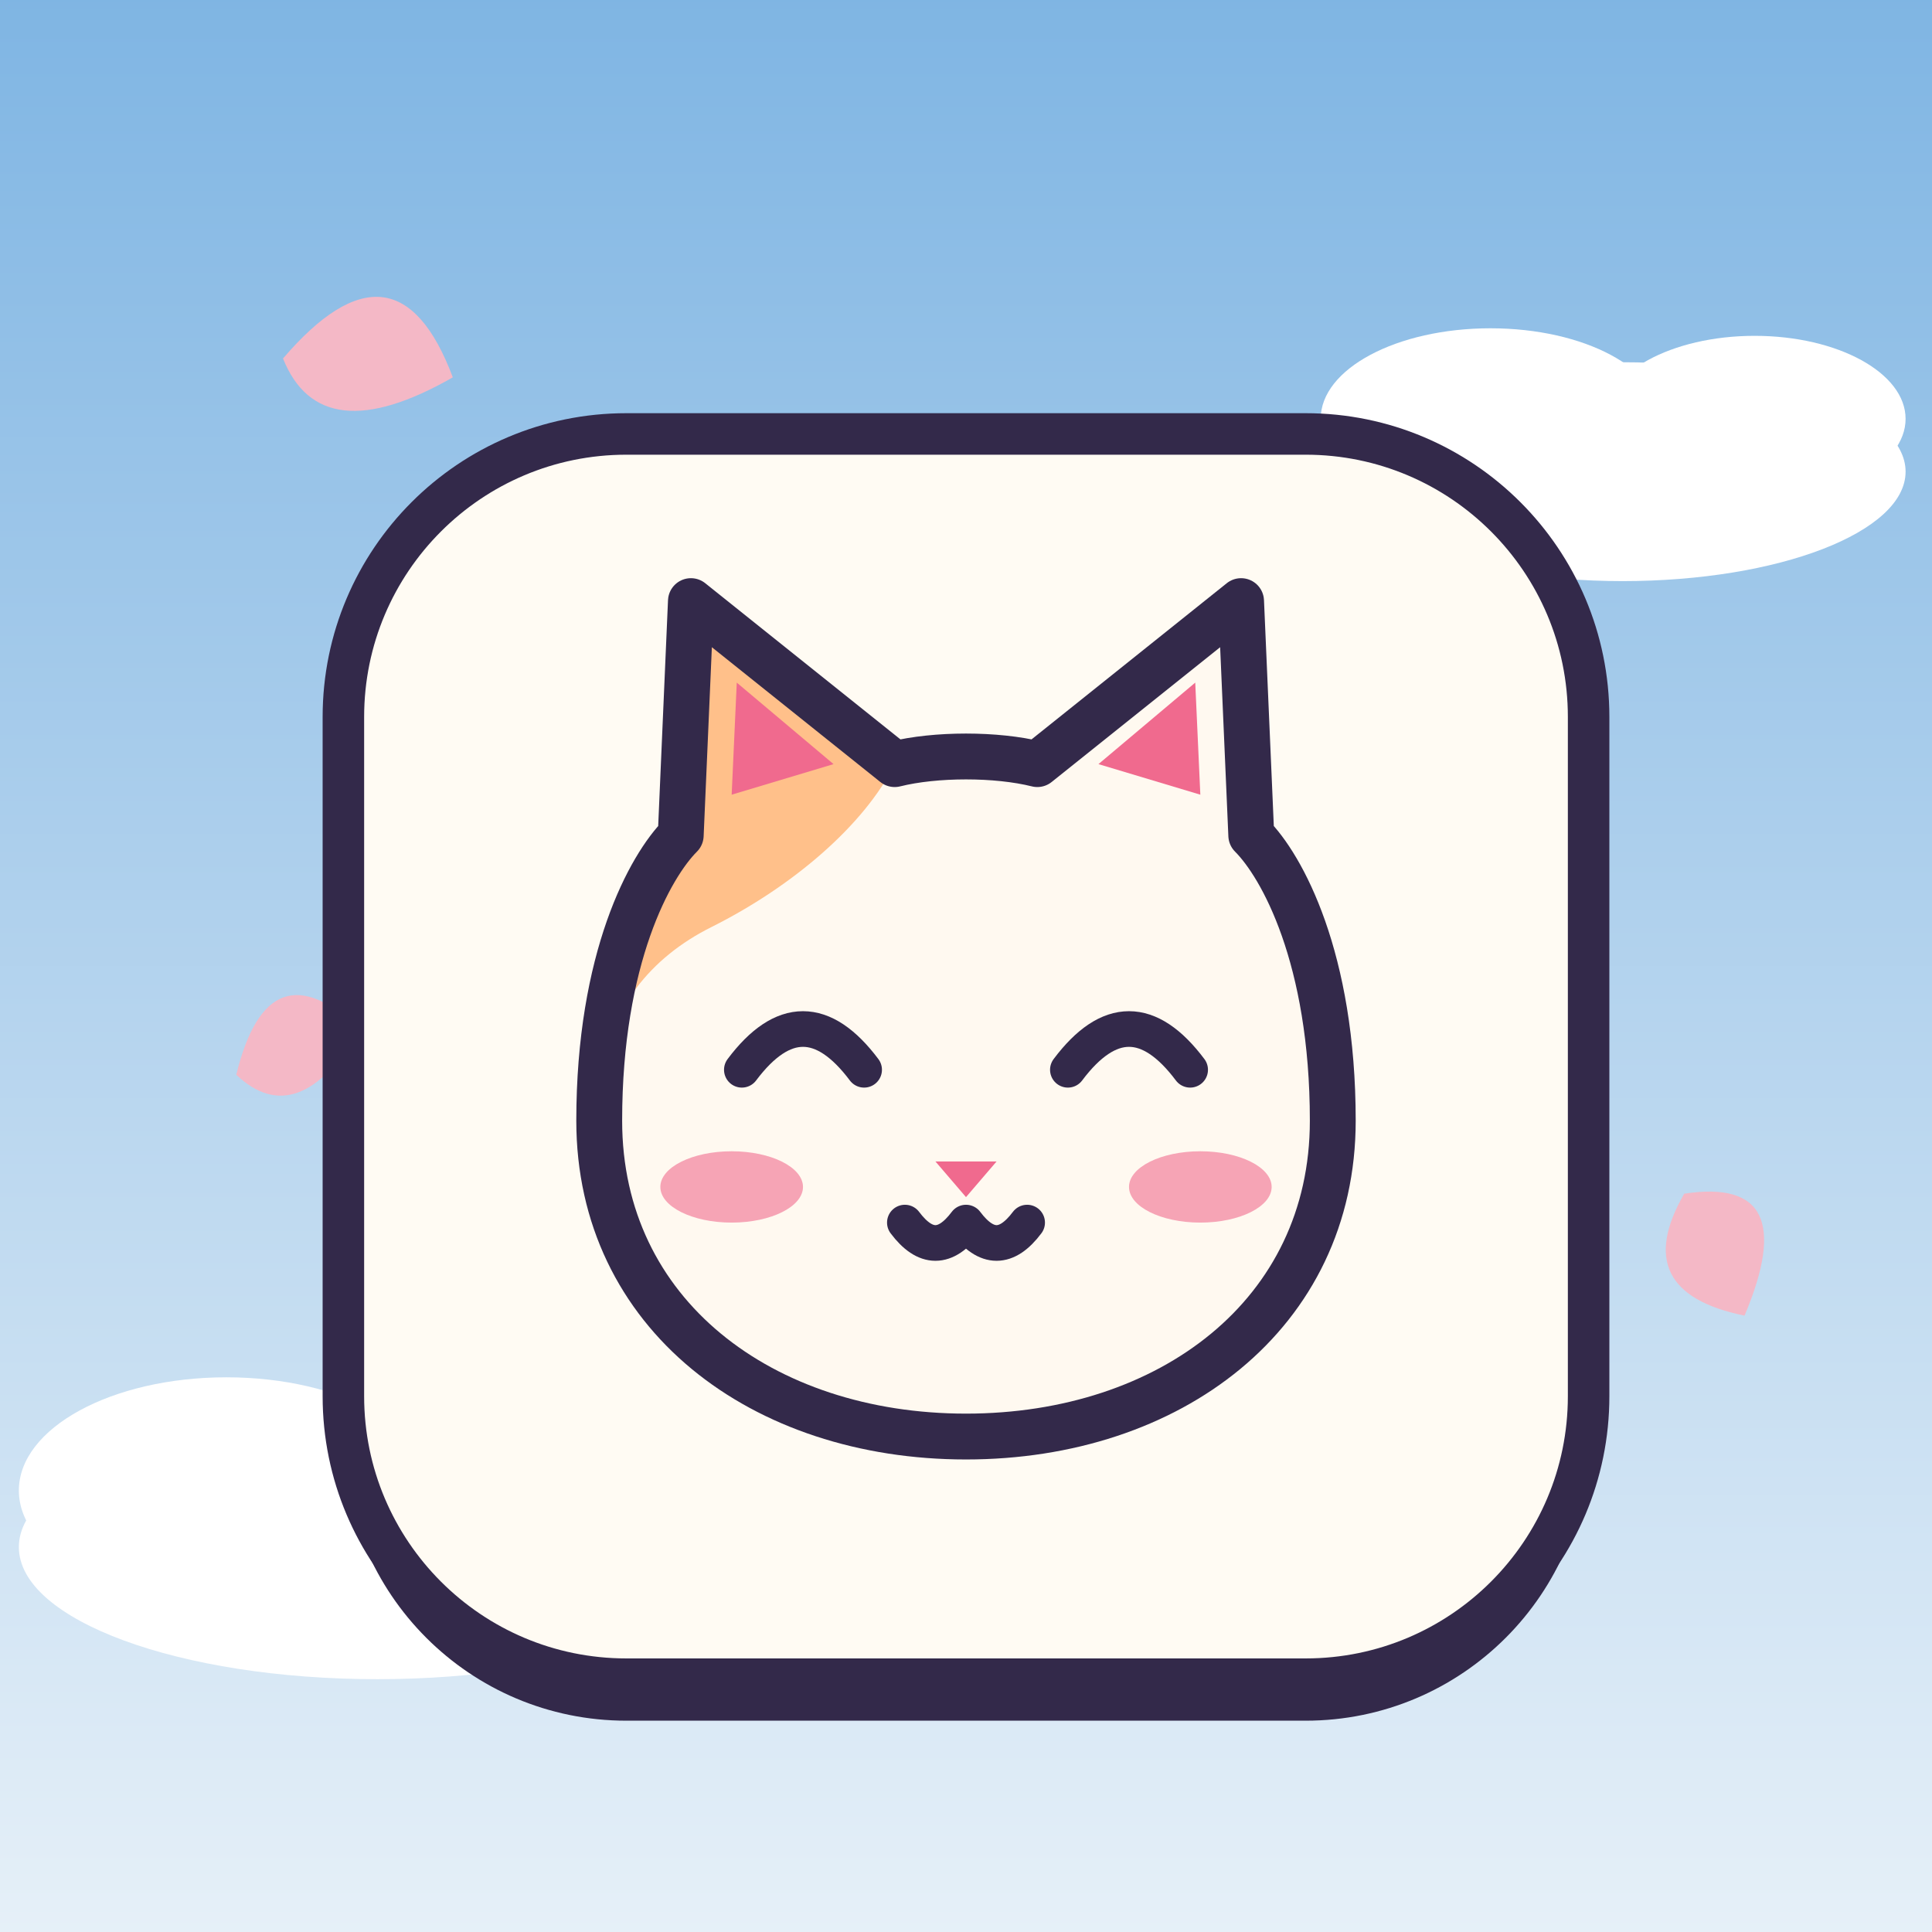
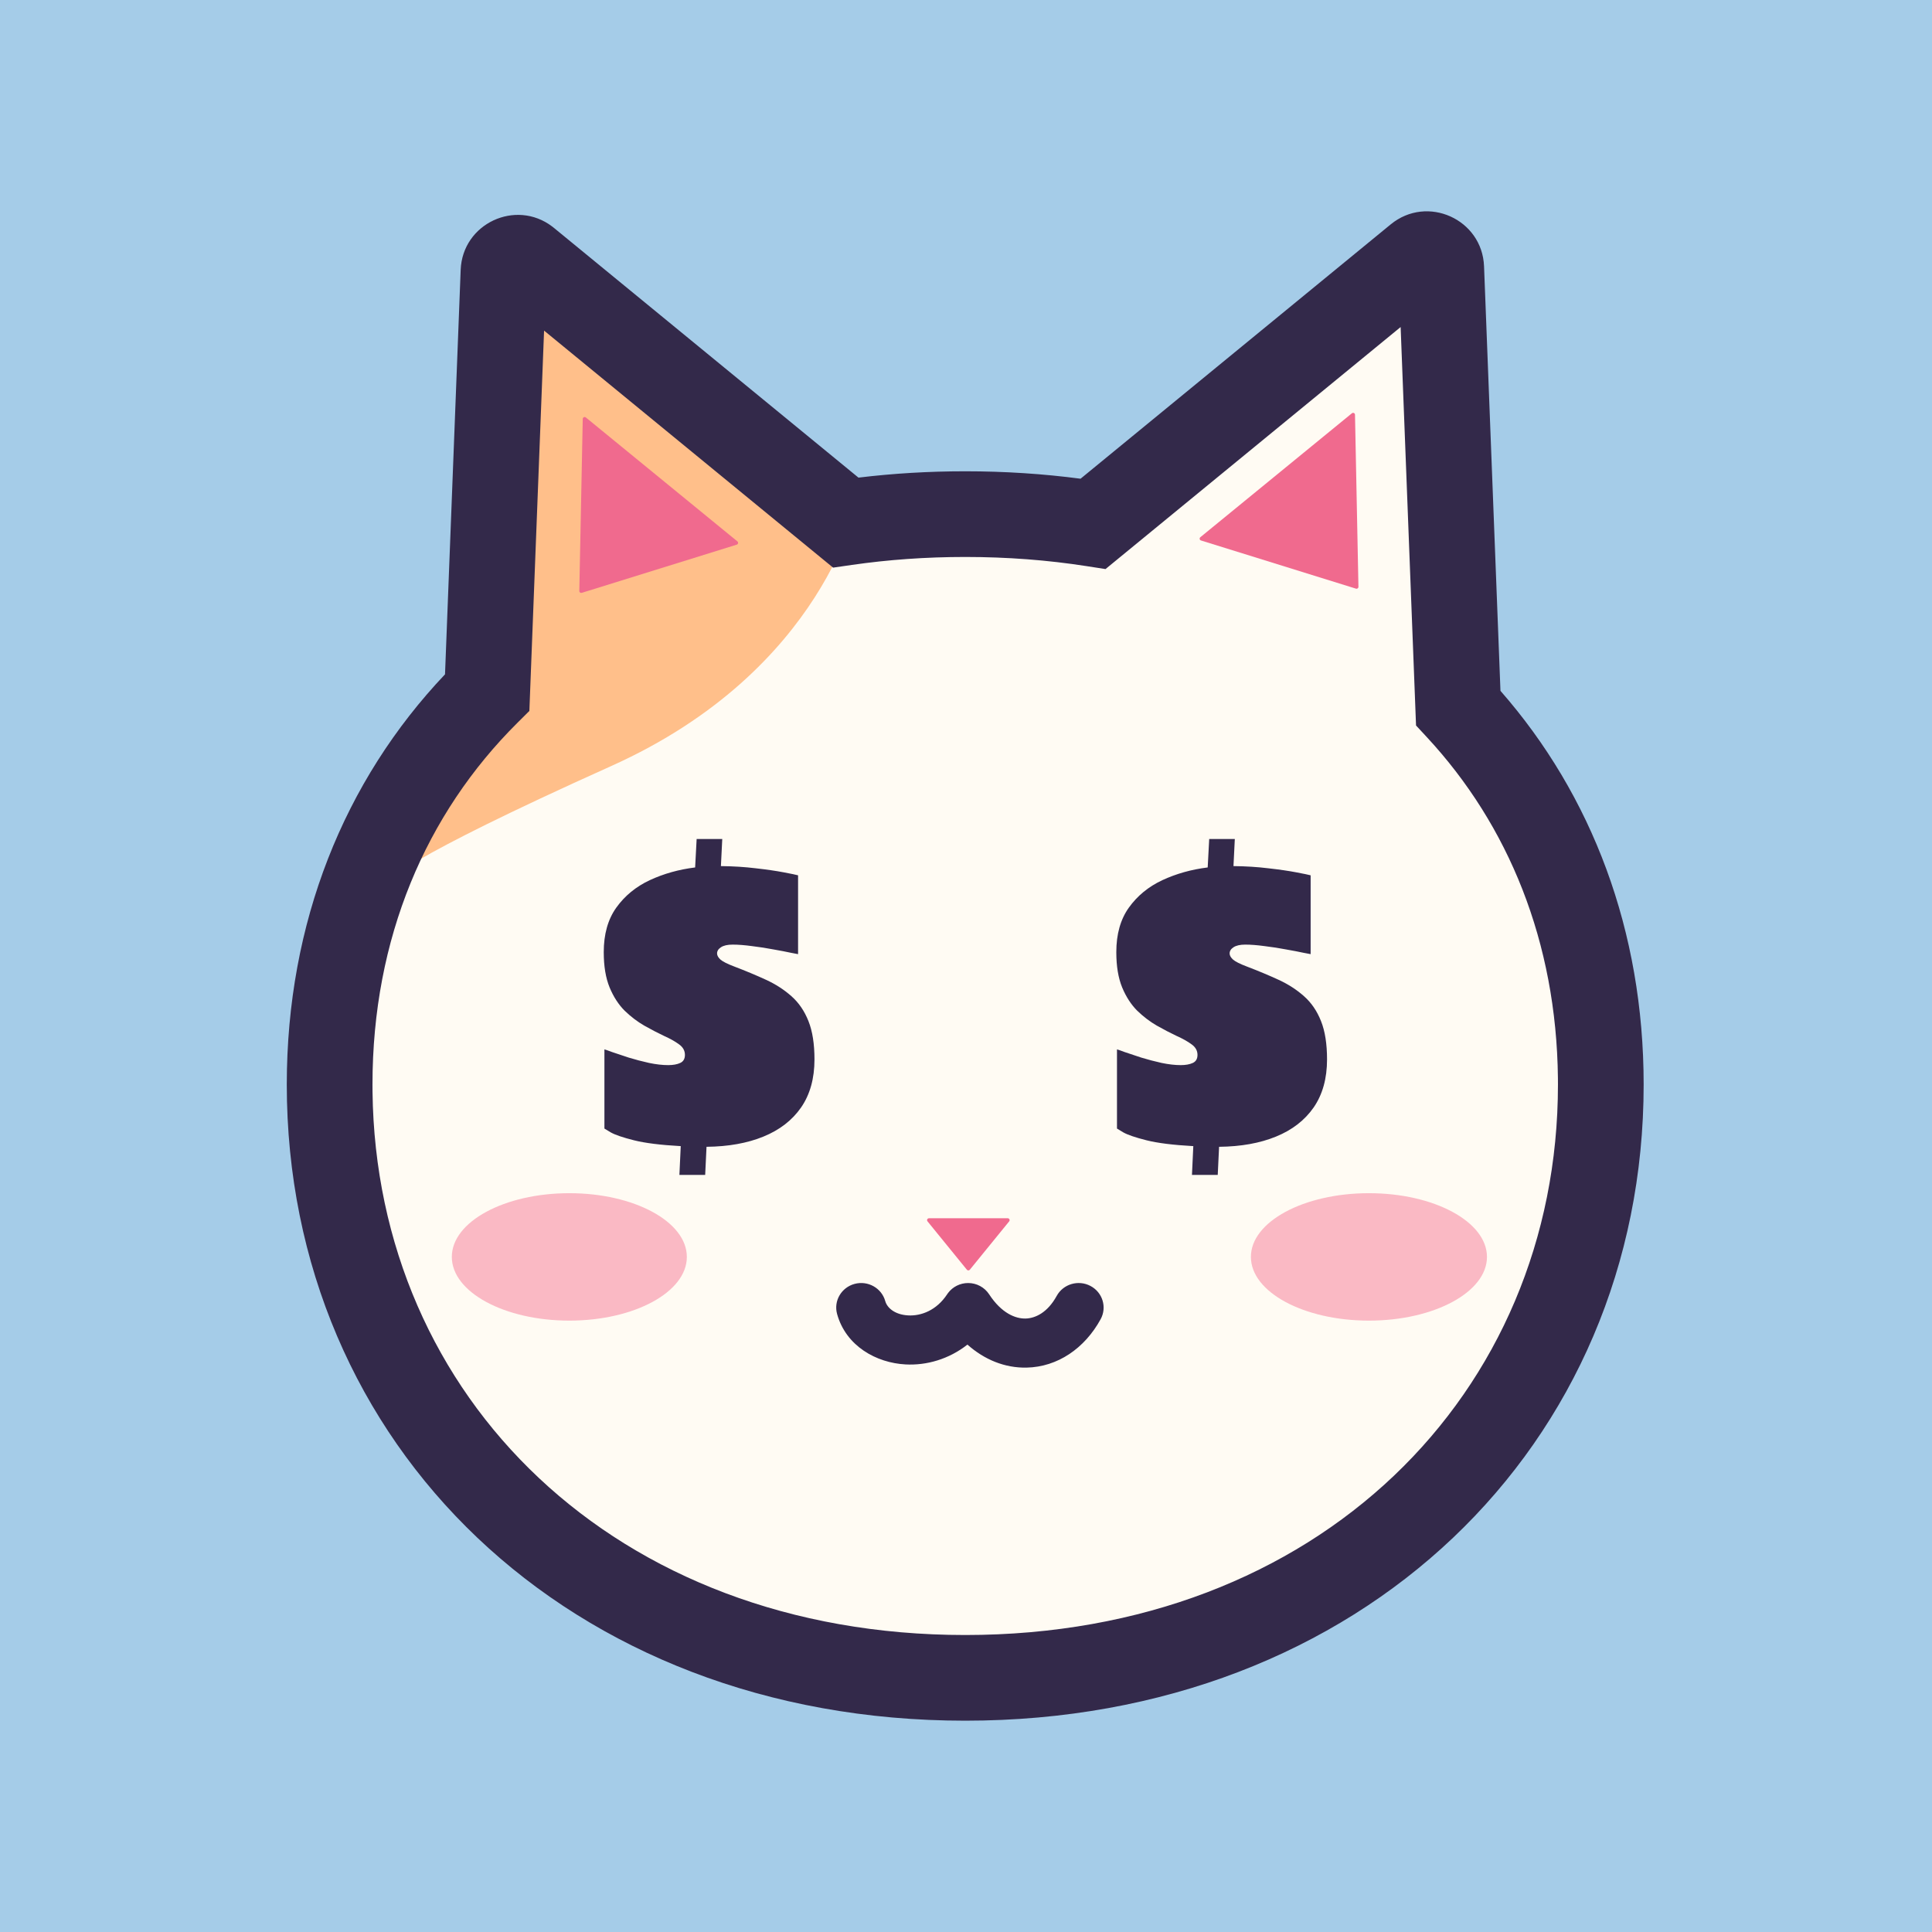
- <svg xmlns="http://www.w3.org/2000/svg" viewBox="0 0 1024 1024" width="1024" height="1024">
-   <defs>
-     <linearGradient id="sky" x1="0" y1="0" x2="0" y2="1">
-       <stop offset="0" stop-color="#7fb5e3" />
-       <stop offset="1" stop-color="#e6f0f8" />
-     </linearGradient>
-   </defs>
-   <rect width="1024" height="1024" fill="url(#sky)" />
-   <g fill="#ffffff">
-     <ellipse cx="200" cy="820" rx="190" ry="70" />
-     <ellipse cx="120" cy="790" rx="110" ry="60" />
-     <ellipse cx="300" cy="785" rx="120" ry="66" />
-     <ellipse cx="860" cy="250" rx="150" ry="58" />
-     <ellipse cx="790" cy="222" rx="90" ry="48" />
-     <ellipse cx="930" cy="222" rx="80" ry="44" />
-   </g>
-   <g fill="#f4b8c6">
-     <path d="M150 190 Q210 120 240 200 Q170 240 150 190 Z" />
-     <path d="M880 640 Q930 600 940 680 Q880 700 880 640 Z" transform="rotate(30 900 660)" />
-     <path d="M120 560 Q160 500 190 560 Q140 600 120 560 Z" transform="rotate(-20 150 550)" />
-   </g>
-   <g transform="translate(512 560)">
-     <rect x="-330" y="-330" width="660" height="660" rx="150" fill="#33294a" transform="translate(0 22)" />
-     <rect x="-330" y="-330" width="660" height="660" rx="150" fill="#fffbf3" stroke="#33294a" stroke-width="22" />
-     <g transform="translate(-270 -290) scale(5.4)" stroke-linecap="round" stroke-linejoin="round">
-       <path d="M14 60 C14 44 19 35 22 32 L23 9 L43 25 C47 24 53 24 57 25 L77 9 L78 32 C81 35 86 44 86 60 C86 79 70 91 50 91 C30 91 14 79 14 60 Z" fill="#fff9f0" />
-       <path d="M23 9 L43 25 C40 31 33 37 25 41 C19 44 15 49 14 56 C14 44 18 36 22 32 Z" fill="#ffc08a" />
-       <path d="M27 28 L27.5 17 L37 25 Z M73 28 L72.5 17 L63 25 Z" fill="#f06a8e" />
-       <ellipse cx="27" cy="66.5" rx="7" ry="3.5" fill="#f06a8e" opacity="0.6" />
-       <ellipse cx="73" cy="66.5" rx="7" ry="3.5" fill="#f06a8e" opacity="0.6" />
-       <path d="M28 55 Q34 47 40 55 M60 55 Q66 47 72 55 M44 70 Q47 74 50 70 Q53 74 56 70" fill="none" stroke="#33294a" stroke-width="3.5" />
-       <path d="M47 64 L53 64 L50 67.5 Z" fill="#f06a8e" />
-       <path d="M14 60 C14 44 19 35 22 32 L23 9 L43 25 C47 24 53 24 57 25 L77 9 L78 32 C81 35 86 44 86 60 C86 79 70 91 50 91 C30 91 14 79 14 60 Z" fill="none" stroke="#33294a" stroke-width="4.5" />
-     </g>
-   </g>
+ <svg xmlns="http://www.w3.org/2000/svg" width="1024" height="1024" viewBox="0 0 1024 1024" fill="none">
+   <rect width="1024" height="1024" fill="#A5CCE8" />
+   <path d="M751.525 136.429C756.362 132.462 763.648 135.738 763.89 141.987L772.91 375.223C820.978 427.036 848.47 495.705 848.47 574.814C848.469 752.246 710.184 889.301 511.585 889.301C312.985 889.301 174.7 752.246 174.699 574.814C174.699 491.436 205.236 419.654 258.218 366.981L266.849 143.879C267.091 137.63 274.378 134.354 279.214 138.321L448.219 276.92C468.538 273.982 489.695 272.463 511.585 272.463C535.076 272.463 557.723 274.213 579.397 277.589L751.525 136.429Z" fill="#FFFBF3" />
+   <path d="M323.999 406C210.499 457 207.5 466 207.5 466C218 388 258.217 373.5 258.217 366.981L266.848 143.879C267.09 137.63 274.377 134.354 279.213 138.321L454.499 265.5C454.499 265.5 437.499 355 323.999 406Z" fill="#FFBF8A" />
+   <ellipse cx="725.564" cy="666.187" rx="62.561" ry="33.772" fill="#FAB9C4" />
+   <path d="M560.063 686.874C563.526 680.548 571.549 678.18 577.981 681.585C584.413 684.991 586.821 692.882 583.358 699.208C574.917 714.624 560.598 724.51 544.126 724.862C532.67 725.107 521.81 720.711 512.759 712.666C502.913 720.41 491.109 723.766 479.963 723.174C464.498 722.354 448.4 713.482 443.68 696.463C441.758 689.532 445.914 682.38 452.962 680.489C460.01 678.599 467.283 682.687 469.205 689.618C470.154 693.041 474.085 696.805 481.388 697.193C488.187 697.554 496.367 694.575 502.026 685.974L502.503 685.295C504.991 681.992 508.937 680.026 513.15 680.032C517.644 680.038 521.829 682.289 524.259 686.006C530.872 696.123 538.296 698.964 543.55 698.852C548.809 698.739 555.276 695.615 560.063 686.874Z" fill="#33294A" />
+   <path d="M534.118 645.702H492.373C491.53 645.702 491.065 646.68 491.597 647.334L512.47 672.985C512.87 673.476 513.621 673.476 514.021 672.985L534.894 647.334C535.425 646.68 534.96 645.702 534.118 645.702Z" fill="#F06A8E" />
+   <path d="M716.541 219.045L636.208 284.73C635.591 285.235 635.783 286.223 636.544 286.459L718.703 312.003C719.355 312.206 720.013 311.711 720 311.029L718.174 219.8C718.157 218.966 717.187 218.517 716.541 219.045Z" fill="#F06A8E" />
+   <path d="M310.504 221.26L390.837 286.945C391.454 287.449 391.262 288.437 390.501 288.674L308.342 314.218C307.69 314.421 307.031 313.925 307.045 313.243L308.871 222.014C308.888 221.18 309.858 220.732 310.504 221.26Z" fill="#F06A8E" />
+   <ellipse cx="301.758" cy="666.187" rx="62.284" ry="33.772" fill="#FAB9C4" />
+   <path d="M382.099 459.055C388.605 459.114 394.756 459.498 400.552 460.208C406.348 460.859 411.256 461.568 415.278 462.337C419.359 463.106 421.932 463.638 422.996 463.934V505.718C422.996 505.718 421.754 505.481 419.27 505.008C416.845 504.476 413.77 503.885 410.044 503.234C406.377 502.524 402.563 501.933 398.6 501.46C394.697 500.928 391.266 500.661 388.309 500.661C385.589 500.661 383.519 501.135 382.099 502.081C380.739 502.968 380.059 504.062 380.059 505.363C380.059 506.428 380.68 507.522 381.922 508.646C383.164 509.71 385.589 510.923 389.196 512.283C395.229 514.589 400.818 516.925 405.963 519.291C411.109 521.657 415.603 524.555 419.448 527.985C423.351 531.415 426.367 535.821 428.496 541.203C430.626 546.526 431.69 553.298 431.69 561.519C431.69 571.632 429.324 580.119 424.593 586.979C419.862 593.781 413.208 598.926 404.633 602.416C396.116 605.905 386.062 607.709 374.47 607.827L373.76 622.731H360.098L360.808 607.472C350.103 606.881 341.823 605.846 335.968 604.367C330.113 602.889 326.033 601.499 323.726 600.198C321.479 598.837 320.355 598.157 320.355 598.157V556.196C320.71 556.255 322.07 556.728 324.436 557.615C326.86 558.443 329.788 559.419 333.218 560.543C336.708 561.607 340.315 562.554 344.041 563.382C347.767 564.151 351.138 564.535 354.155 564.535C356.757 564.535 358.886 564.151 360.542 563.382C362.198 562.613 363.026 561.193 363.026 559.123C363.026 556.876 361.991 555.013 359.921 553.535C357.851 551.997 355.16 550.489 351.848 549.01C348.595 547.472 345.135 545.669 341.469 543.599C337.861 541.529 334.401 538.897 331.089 535.703C327.836 532.45 325.175 528.34 323.105 523.372C321.035 518.345 320 512.105 320 504.653C320 495.132 322.218 487.266 326.654 481.056C331.148 474.787 337.063 469.937 344.396 466.507C351.789 463.076 359.803 460.829 368.437 459.765L369.236 444.683H382.809L382.099 459.055Z" fill="#33294A" />
+   <path d="M653.767 459.055C660.273 459.114 666.424 459.498 672.22 460.208C678.016 460.859 682.924 461.568 686.946 462.337C691.027 463.106 693.6 463.638 694.664 463.934V505.718C694.664 505.718 693.422 505.482 690.938 505.008C688.513 504.476 685.438 503.885 681.712 503.234C678.045 502.524 674.231 501.933 670.268 501.46C666.365 500.928 662.934 500.661 659.977 500.661C657.257 500.661 655.187 501.135 653.767 502.081C652.407 502.968 651.727 504.062 651.727 505.363C651.727 506.428 652.348 507.522 653.59 508.646C654.832 509.71 657.257 510.923 660.864 512.283C666.897 514.589 672.486 516.926 677.631 519.291C682.777 521.657 687.271 524.555 691.116 527.985C695.019 531.415 698.035 535.821 700.164 541.203C702.294 546.526 703.358 553.298 703.358 561.519C703.358 571.632 700.992 580.119 696.261 586.98C691.53 593.781 684.876 598.926 676.301 602.416C667.784 605.905 657.73 607.709 646.138 607.827L645.428 622.731H631.766L632.476 607.472C621.771 606.881 613.491 605.846 607.636 604.367C601.781 602.889 597.7 601.499 595.394 600.198C593.147 598.838 592.023 598.157 592.023 598.157V556.196C592.378 556.255 593.738 556.728 596.104 557.615C598.528 558.443 601.456 559.419 604.886 560.543C608.376 561.608 611.983 562.554 615.709 563.382C619.435 564.151 622.806 564.535 625.823 564.535C628.425 564.535 630.554 564.151 632.21 563.382C633.866 562.613 634.694 561.194 634.694 559.124C634.694 556.876 633.659 555.013 631.589 553.535C629.519 551.997 626.828 550.489 623.516 549.01C620.263 547.473 616.803 545.669 613.137 543.599C609.529 541.529 606.069 538.897 602.757 535.703C599.504 532.45 596.843 528.34 594.773 523.372C592.703 518.345 591.668 512.105 591.668 504.654C591.668 495.132 593.886 487.266 598.321 481.056C602.816 474.787 608.731 469.937 616.064 466.507C623.457 463.077 631.471 460.829 640.105 459.765L640.904 444.683H654.477L653.767 459.055Z" fill="#33294A" />
+   <path d="M825.73 571.384C824.947 499.245 799.574 437.388 756.249 390.689L750.53 384.525L742.365 173.339L585.941 301.62L575.898 300.057C555.423 296.868 533.947 295.201 511.585 295.201C490.747 295.201 470.676 296.648 451.47 299.425L441.56 300.858L288.371 175.231L280.575 376.809L274.24 383.11C225.706 431.359 197.421 497.272 197.421 574.828L197.443 578.66C199.409 740.629 325.897 866.591 511.585 866.591C698.734 866.591 825.747 738.638 825.748 574.828L825.73 571.384ZM871.17 574.828C871.169 765.86 721.62 912 511.585 912C301.549 912 152.001 765.86 152 574.828C152 488.978 182.382 413.829 235.871 357.408L244.166 143.041C245.119 118.438 273.377 105.359 292.71 120.085L293.627 120.81L455.008 253.151C473.324 250.93 492.206 249.792 511.585 249.792C532.575 249.792 552.981 251.131 572.716 253.732L737.113 118.918C756.456 103.054 785.605 116.155 786.574 141.149L795.275 366.159C843.825 421.531 871.17 493.383 871.17 574.828Z" fill="#33294A" />
</svg>
